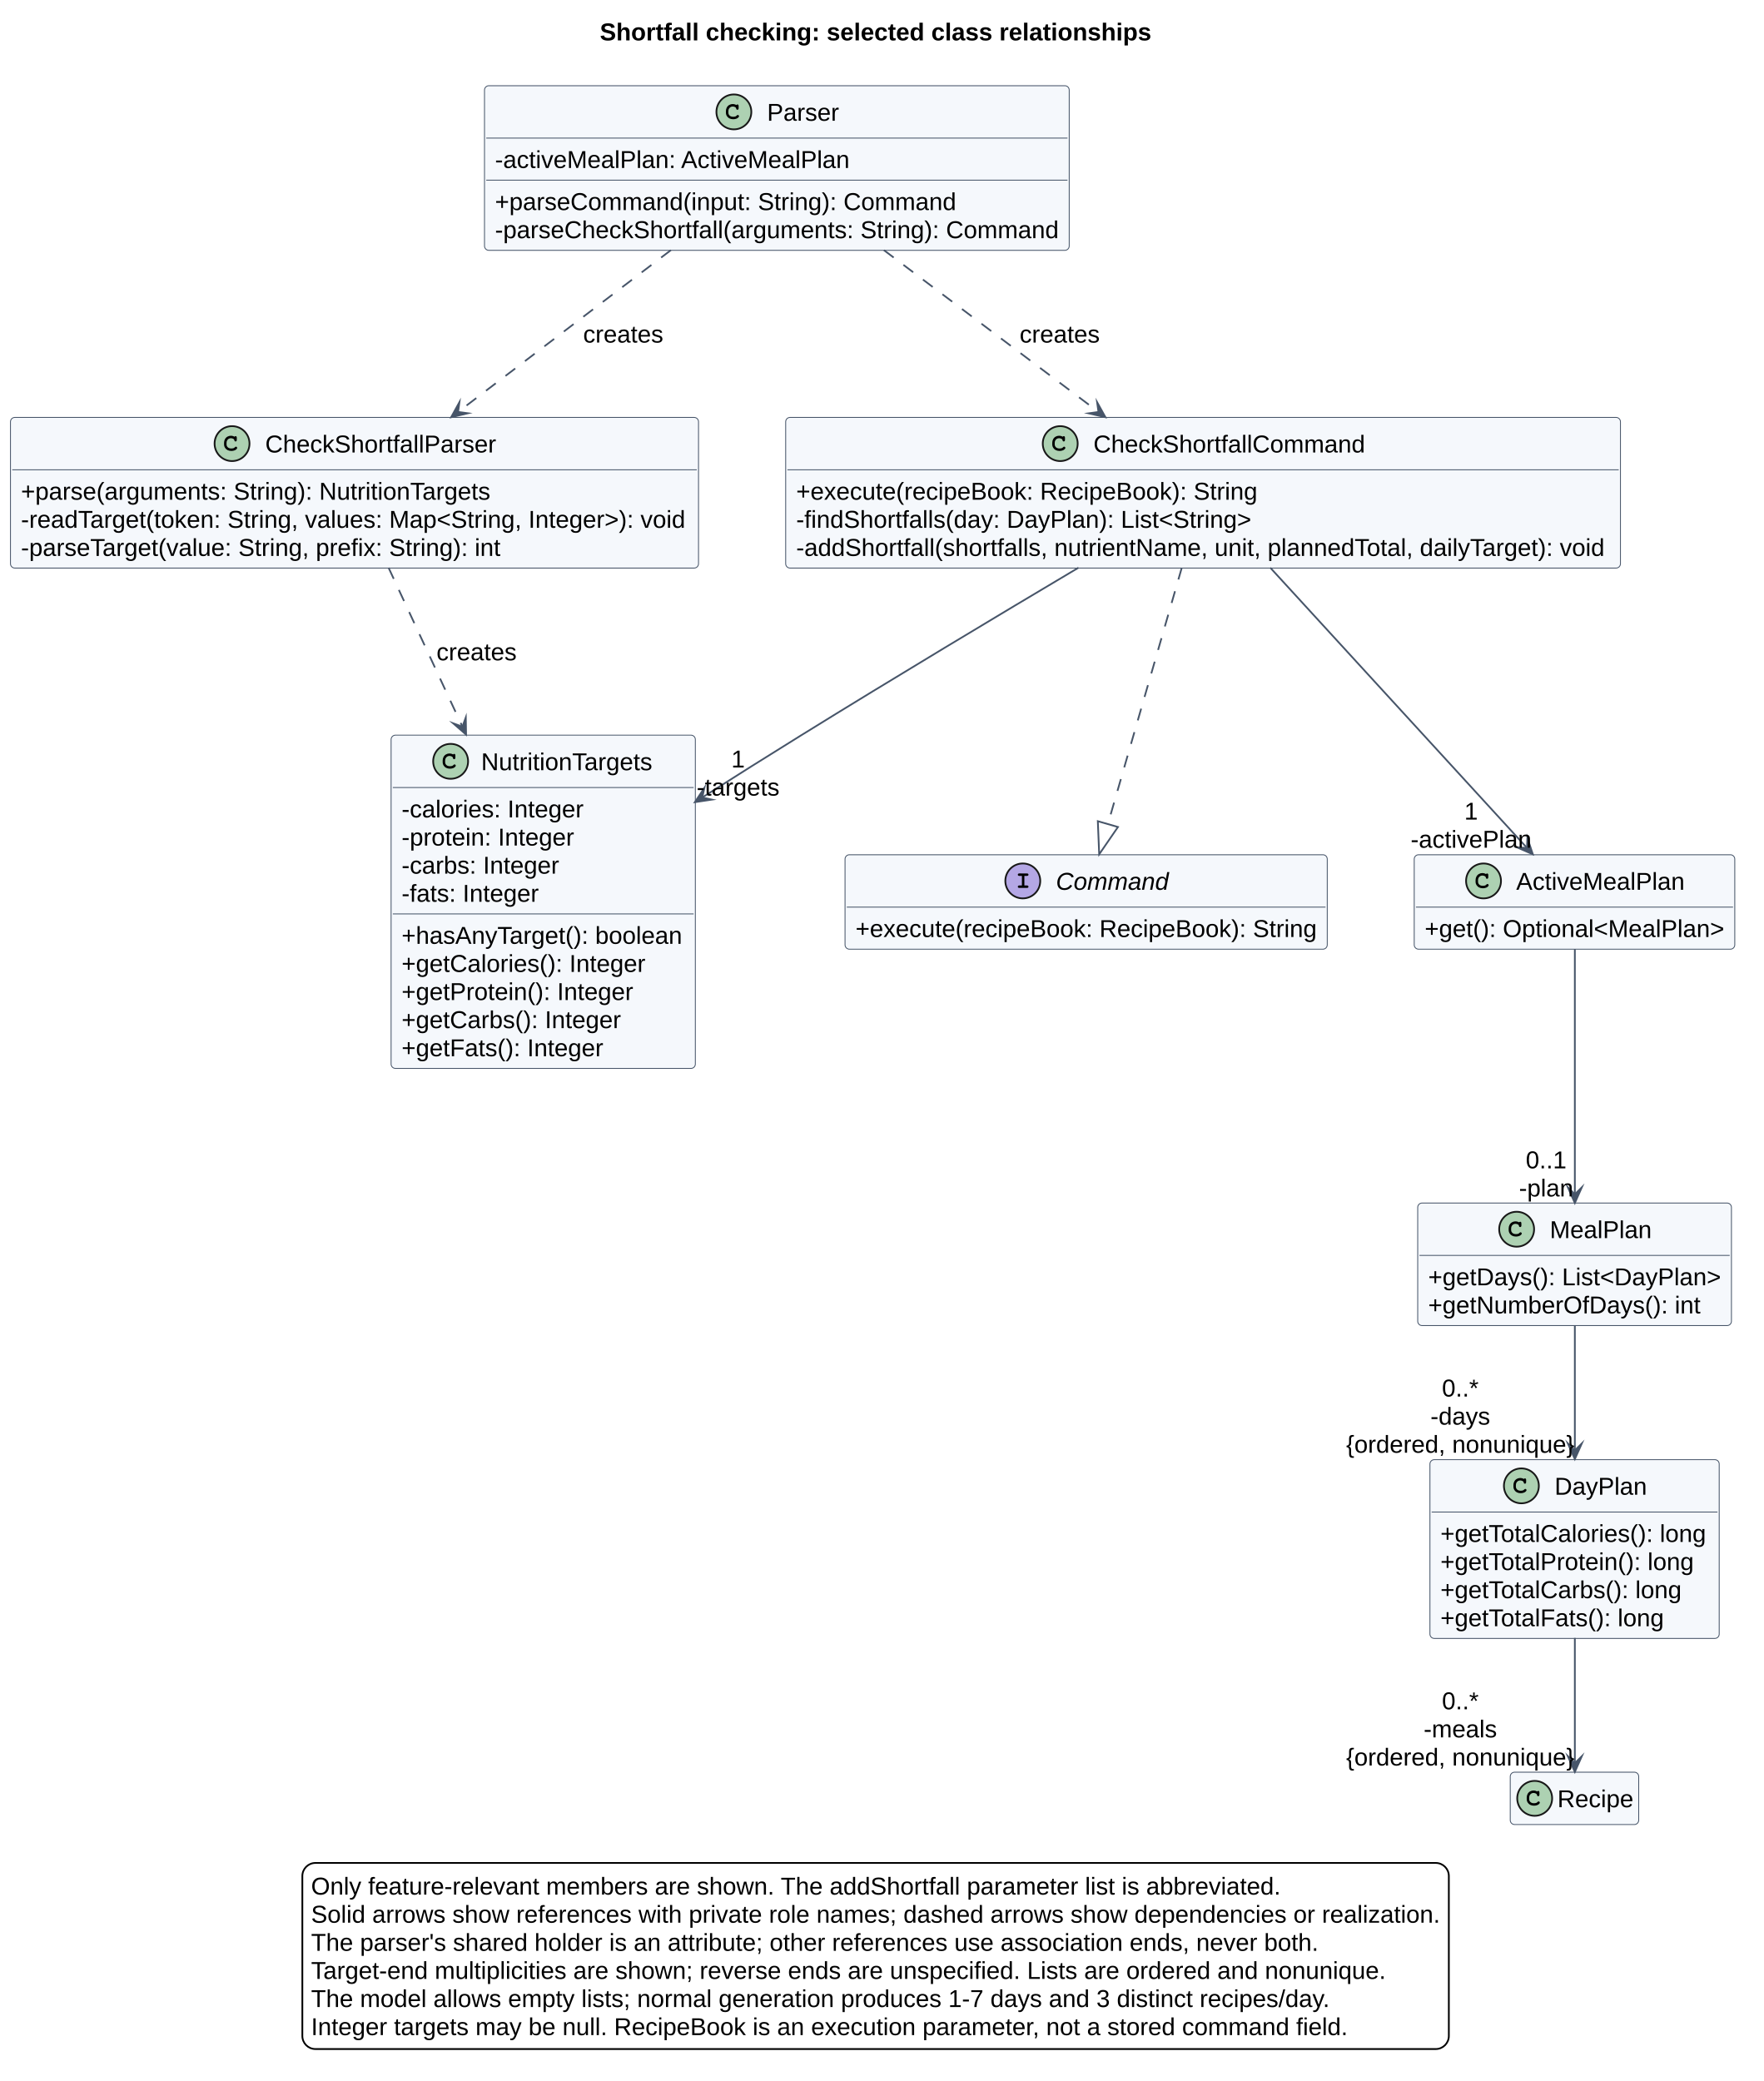
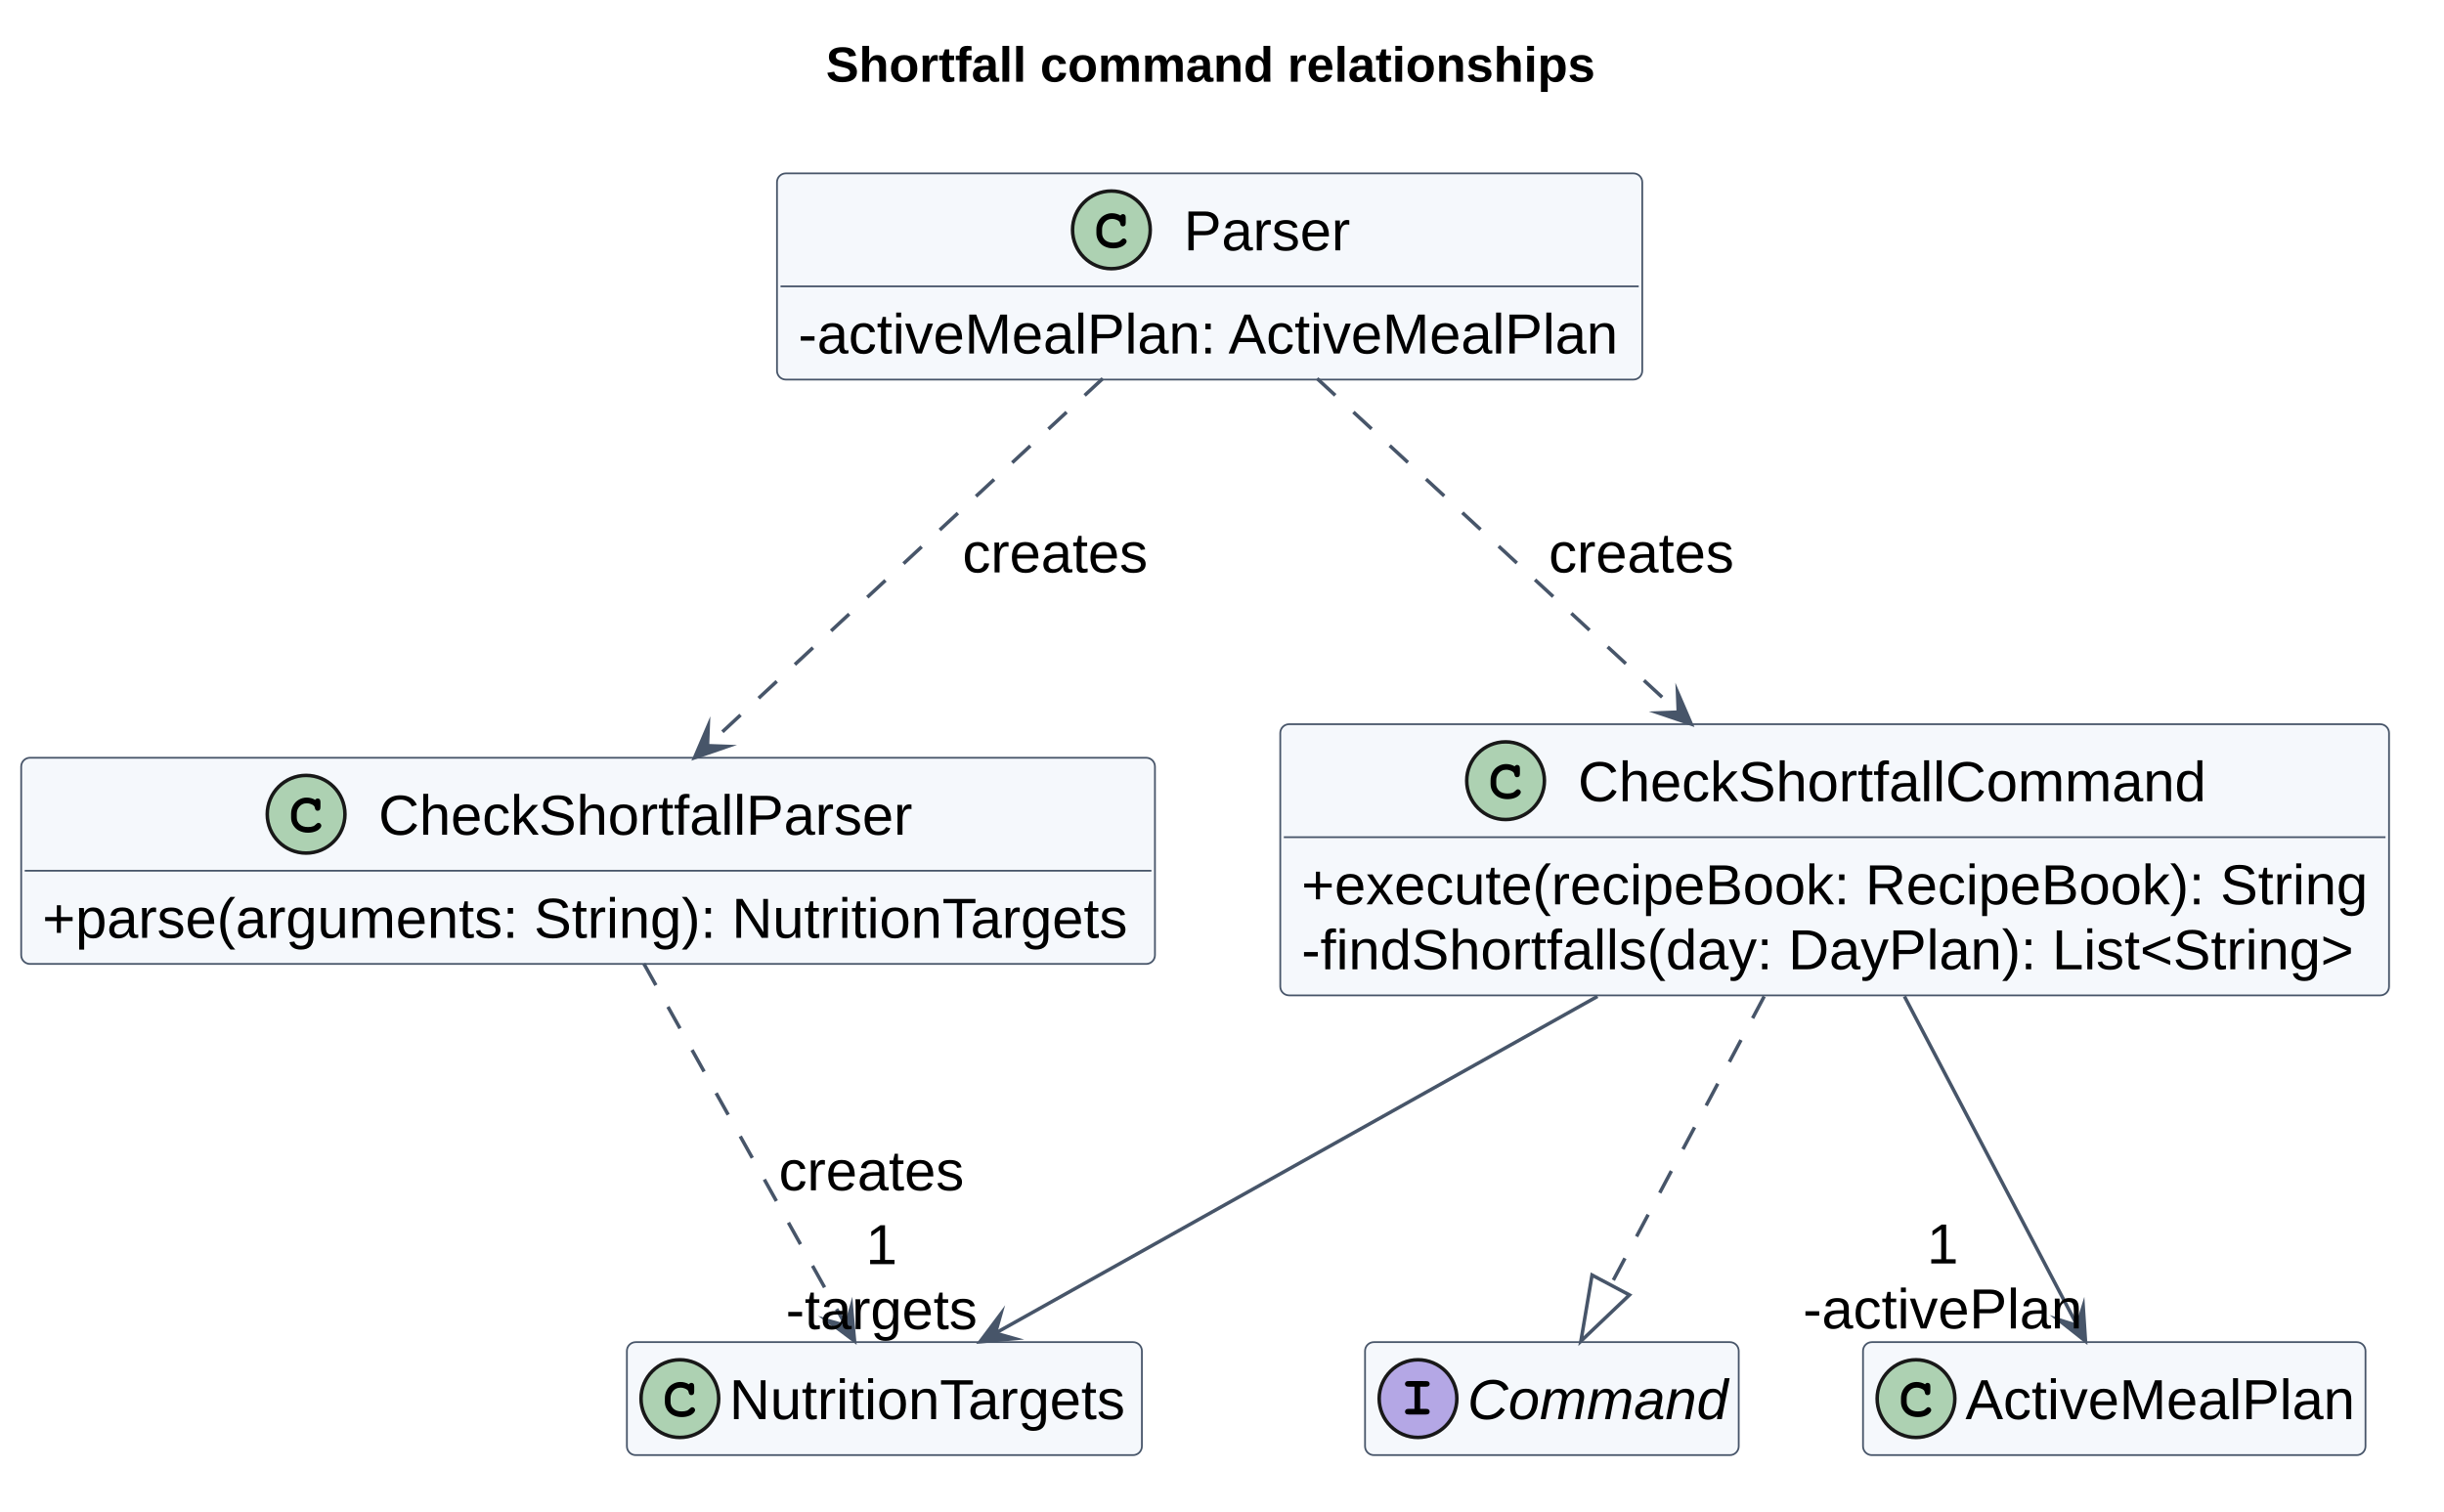
- <svg xmlns="http://www.w3.org/2000/svg" version="1.1" data-diagram-type="CLASS" style="width:1010px;height:1192px;background:#FFFFFF;" width="1010px" height="1192px" viewBox="0 0 1010 1192" zoomAndPan="magnify" preserveAspectRatio="none" contentStyleType="text/css">
+ <svg xmlns="http://www.w3.org/2000/svg" version="1.1" data-diagram-type="CLASS" style="width:692px;height:428px;background:#FFFFFF;" width="692px" height="428px" viewBox="0 0 692 428" zoomAndPan="magnify" preserveAspectRatio="none" contentStyleType="text/css">
  <defs />
  <g font-family="sans-serif" lengthAdjust="spacing">
    <g class="title" data-source-line="4">
-       <text x="343.556" y="23.132" fill="#000" font-size="14" textLength="315.889" font-weight="700" font-family="Arial">Shortfall checking: selected class relationships</text>
+       <text x="233.843" y="23.132" fill="#000" font-size="14" textLength="217.813" font-weight="700" font-family="Arial">Shortfall command relationships</text>
    </g>
-     <g class="entity" data-qualified-name="Parser" id="ent0001" data-source-line="10">
-       <rect x="277.5" y="49.099" width="334.902" height="94.296" fill="#F5F8FC" style="stroke:#475569;stroke-width:0.5;" rx="2.5" ry="2.5" />
-       <ellipse cx="420.334" cy="64.099" rx="10" ry="10" fill="#ADD1B2" style="stroke:#181818;stroke-width:1;" />
-       <path d="M421.74,60.161 Q421.865,59.989 422.021,59.911 Q422.178,59.817 422.35,59.817 Q422.662,59.817 422.85,60.036 Q423.053,60.239 423.053,60.739 L423.053,61.927 Q423.053,62.442 422.85,62.661 Q422.662,62.864 422.35,62.864 Q422.068,62.864 421.896,62.708 Q421.725,62.552 421.646,62.13 Q421.6,61.833 421.459,61.677 Q421.178,61.364 420.662,61.192 Q420.162,61.005 419.662,61.005 Q419.037,61.005 418.506,61.286 Q417.975,61.552 417.568,62.177 Q417.178,62.786 417.178,63.63 L417.178,64.536 Q417.178,65.552 417.912,66.224 Q418.646,66.896 419.943,66.896 Q420.725,66.896 421.271,66.692 Q421.584,66.567 421.943,66.208 Q422.162,65.989 422.271,65.927 Q422.396,65.849 422.553,65.849 Q422.834,65.849 423.053,66.067 Q423.271,66.286 423.271,66.567 Q423.271,66.849 422.975,67.177 Q422.553,67.661 421.896,67.927 Q421.021,68.302 419.959,68.302 Q418.709,68.302 417.709,67.786 Q416.912,67.38 416.334,66.505 Q415.771,65.614 415.771,64.567 L415.771,63.614 Q415.771,62.521 416.271,61.583 Q416.787,60.63 417.693,60.114 Q418.6,59.599 419.6,59.599 Q420.209,59.599 420.74,59.739 Q421.271,59.88 421.74,60.161 Z " fill="#000" />
-       <text x="439.334" y="69.181" fill="#000" font-size="14" textLength="41.234" font-family="Arial">Parser</text>
-       <line x1="278.5" y1="79.099" x2="611.402" y2="79.099" style="stroke:#475569;stroke-width:0.5;" />
-       <text x="283.5" y="96.23" fill="#000" font-size="14" textLength="203.868" font-family="Arial">-activeMealPlan: ActiveMealPlan</text>
-       <line x1="278.5" y1="103.197" x2="611.402" y2="103.197" style="stroke:#475569;stroke-width:0.5;" />
-       <text x="283.5" y="120.329" fill="#000" font-size="14" textLength="264.168" font-family="Arial">+parseCommand(input: String): Command</text>
-       <text x="283.5" y="136.428" fill="#000" font-size="14" textLength="322.902" font-family="Arial">-parseCheckShortfall(arguments: String): Command</text>
+     <g class="entity" data-qualified-name="Parser" id="ent0001" data-source-line="9">
+       <rect x="220" y="49.099" width="244.992" height="58.398" fill="#F5F8FC" style="stroke:#475569;stroke-width:0.5;" rx="2.5" ry="2.5" />
+       <ellipse cx="314.684" cy="65.099" rx="11" ry="11" fill="#ADD1B2" style="stroke:#181818;stroke-width:1;" />
+       <path d="M317.246,61.036 Q317.402,60.833 317.574,60.739 Q317.746,60.63 317.949,60.63 Q318.309,60.63 318.527,60.88 Q318.746,61.114 318.746,61.692 L318.746,63.052 Q318.746,63.63 318.527,63.88 Q318.309,64.114 317.949,64.114 Q317.637,64.114 317.434,63.942 Q317.246,63.755 317.152,63.271 Q317.09,62.942 316.934,62.755 Q316.605,62.411 316.027,62.208 Q315.465,61.989 314.887,61.989 Q314.168,61.989 313.559,62.302 Q312.965,62.614 312.496,63.317 Q312.043,64.021 312.043,64.989 L312.043,66.021 Q312.043,67.177 312.871,67.958 Q313.715,68.724 315.215,68.724 Q316.105,68.724 316.715,68.489 Q317.074,68.349 317.48,67.927 Q317.73,67.677 317.871,67.614 Q318.012,67.536 318.199,67.536 Q318.512,67.536 318.746,67.786 Q318.996,68.021 318.996,68.349 Q318.996,68.677 318.668,69.052 Q318.199,69.599 317.449,69.911 Q316.434,70.333 315.215,70.333 Q313.793,70.333 312.652,69.739 Q311.73,69.271 311.074,68.271 Q310.434,67.255 310.434,66.052 L310.434,64.974 Q310.434,63.724 311.012,62.646 Q311.605,61.552 312.637,60.974 Q313.668,60.38 314.824,60.38 Q315.512,60.38 316.121,60.552 Q316.73,60.708 317.246,61.036 Z " fill="#000" />
+       <text x="335.184" y="70.907" fill="#000" font-size="16" textLength="47.125" font-family="Arial">Parser</text>
+       <line x1="221" y1="81.099" x2="463.992" y2="81.099" style="stroke:#475569;stroke-width:0.5;" />
+       <text x="226" y="100.106" fill="#000" font-size="16" textLength="232.992" font-family="Arial">-activeMealPlan: ActiveMealPlan</text>
    </g>
-     <g class="entity" data-qualified-name="CheckShortfallParser" id="ent0002" data-source-line="15">
-       <rect x="6" y="239.099" width="394.081" height="86.296" fill="#F5F8FC" style="stroke:#475569;stroke-width:0.5;" rx="2.5" ry="2.5" />
-       <ellipse cx="132.903" cy="254.099" rx="10" ry="10" fill="#ADD1B2" style="stroke:#181818;stroke-width:1;" />
-       <path d="M134.309,250.161 Q134.434,249.989 134.59,249.911 Q134.747,249.817 134.918,249.817 Q135.231,249.817 135.418,250.036 Q135.622,250.239 135.622,250.739 L135.622,251.927 Q135.622,252.442 135.418,252.661 Q135.231,252.864 134.918,252.864 Q134.637,252.864 134.465,252.708 Q134.293,252.552 134.215,252.13 Q134.168,251.833 134.028,251.677 Q133.747,251.364 133.231,251.192 Q132.731,251.005 132.231,251.005 Q131.606,251.005 131.075,251.286 Q130.543,251.552 130.137,252.177 Q129.747,252.786 129.747,253.63 L129.747,254.536 Q129.747,255.552 130.481,256.224 Q131.215,256.896 132.512,256.896 Q133.293,256.896 133.84,256.692 Q134.153,256.567 134.512,256.208 Q134.731,255.989 134.84,255.927 Q134.965,255.849 135.122,255.849 Q135.403,255.849 135.622,256.067 Q135.84,256.286 135.84,256.567 Q135.84,256.849 135.543,257.177 Q135.122,257.661 134.465,257.927 Q133.59,258.302 132.528,258.302 Q131.278,258.302 130.278,257.786 Q129.481,257.38 128.903,256.505 Q128.34,255.614 128.34,254.567 L128.34,253.614 Q128.34,252.521 128.84,251.583 Q129.356,250.63 130.262,250.114 Q131.168,249.599 132.168,249.599 Q132.778,249.599 133.309,249.739 Q133.84,249.88 134.309,250.161 Z " fill="#000" />
-       <text x="151.903" y="259.181" fill="#000" font-size="14" textLength="132.275" font-family="Arial">CheckShortfallParser</text>
-       <line x1="7" y1="269.099" x2="399.081" y2="269.099" style="stroke:#475569;stroke-width:0.5;" />
-       <text x="12" y="286.23" fill="#000" font-size="14" textLength="270.389" font-family="Arial">+parse(arguments: String): NutritionTargets</text>
-       <text x="12" y="302.329" fill="#000" font-size="14" textLength="382.081" font-family="Arial">-readTarget(token: String, values: Map&lt;String, Integer&gt;): void</text>
-       <text x="12" y="318.428" fill="#000" font-size="14" textLength="276.22" font-family="Arial">-parseTarget(value: String, prefix: String): int</text>
+     <g class="entity" data-qualified-name="CheckShortfallParser" id="ent0002" data-source-line="12">
+       <rect x="6" y="214.599" width="321.016" height="58.398" fill="#F5F8FC" style="stroke:#475569;stroke-width:0.5;" rx="2.5" ry="2.5" />
+       <ellipse cx="86.672" cy="230.599" rx="11" ry="11" fill="#ADD1B2" style="stroke:#181818;stroke-width:1;" />
+       <path d="M89.234,226.536 Q89.391,226.333 89.563,226.239 Q89.734,226.13 89.938,226.13 Q90.297,226.13 90.516,226.38 Q90.734,226.614 90.734,227.192 L90.734,228.552 Q90.734,229.13 90.516,229.38 Q90.297,229.614 89.938,229.614 Q89.625,229.614 89.422,229.442 Q89.234,229.255 89.141,228.771 Q89.078,228.442 88.922,228.255 Q88.594,227.911 88.016,227.708 Q87.453,227.489 86.875,227.489 Q86.156,227.489 85.547,227.802 Q84.953,228.114 84.484,228.817 Q84.031,229.521 84.031,230.489 L84.031,231.521 Q84.031,232.677 84.859,233.458 Q85.703,234.224 87.203,234.224 Q88.094,234.224 88.703,233.989 Q89.063,233.849 89.469,233.427 Q89.719,233.177 89.859,233.114 Q90,233.036 90.188,233.036 Q90.5,233.036 90.734,233.286 Q90.984,233.521 90.984,233.849 Q90.984,234.177 90.656,234.552 Q90.188,235.099 89.438,235.411 Q88.422,235.833 87.203,235.833 Q85.781,235.833 84.641,235.239 Q83.719,234.771 83.063,233.771 Q82.422,232.755 82.422,231.552 L82.422,230.474 Q82.422,229.224 83,228.146 Q83.594,227.052 84.625,226.474 Q85.656,225.88 86.813,225.88 Q87.5,225.88 88.109,226.052 Q88.719,226.208 89.234,226.536 Z " fill="#000" />
+       <text x="107.172" y="236.407" fill="#000" font-size="16" textLength="151.172" font-family="Arial">CheckShortfallParser</text>
+       <line x1="7" y1="246.599" x2="326.016" y2="246.599" style="stroke:#475569;stroke-width:0.5;" />
+       <text x="12" y="265.606" fill="#000" font-size="16" textLength="309.016" font-family="Arial">+parse(arguments: String): NutritionTargets</text>
    </g>
-     <g class="entity" data-qualified-name="Command" id="ent0003" data-source-line="20">
-       <rect x="484" y="489.599" width="276.195" height="54.099" fill="#F5F8FC" style="stroke:#475569;stroke-width:0.5;" rx="2.5" ry="2.5" />
-       <ellipse cx="585.808" cy="504.599" rx="10" ry="10" fill="#B4A7E5" style="stroke:#181818;stroke-width:1;" />
-       <path d="M586.714,501.708 L586.714,507.192 L588.121,507.192 Q588.636,507.192 588.839,507.396 Q589.058,507.583 589.058,507.896 Q589.058,508.208 588.839,508.411 Q588.636,508.599 588.121,508.599 L583.886,508.599 Q583.386,508.599 583.167,508.411 Q582.964,508.208 582.964,507.896 Q582.964,507.583 583.167,507.396 Q583.386,507.192 583.886,507.192 L585.308,507.192 L585.308,501.708 L583.886,501.708 Q583.386,501.708 583.167,501.521 Q582.964,501.317 582.964,501.005 Q582.964,500.692 583.167,500.505 Q583.386,500.302 583.886,500.302 L588.121,500.317 Q588.636,500.317 588.839,500.505 Q589.058,500.692 589.058,501.005 Q589.058,501.317 588.839,501.521 Q588.636,501.708 588.121,501.708 L586.714,501.708 Z " fill="#000" />
-       <text x="604.808" y="509.681" fill="#000" font-size="14" textLength="64.579" font-style="italic" font-family="Arial">Command</text>
-       <line x1="485" y1="519.599" x2="759.195" y2="519.599" style="stroke:#475569;stroke-width:0.5;" />
-       <text x="490" y="536.73" fill="#000" font-size="14" textLength="264.195" font-family="Arial">+execute(recipeBook: RecipeBook): String</text>
+     <g class="entity" data-qualified-name="Command" id="ent0003" data-source-line="15">
+       <rect x="386.5" y="380.099" width="105.805" height="32" fill="#F5F8FC" style="stroke:#475569;stroke-width:0.5;" rx="2.5" ry="2.5" />
+       <ellipse cx="401.5" cy="396.099" rx="11" ry="11" fill="#B4A7E5" style="stroke:#181818;stroke-width:1;" />
+       <path d="M402.109,392.724 L402.109,398.989 L403.719,398.989 Q404.297,398.989 404.547,399.224 Q404.797,399.442 404.797,399.802 Q404.797,400.146 404.547,400.38 Q404.297,400.599 403.719,400.599 L398.891,400.599 Q398.313,400.599 398.063,400.38 Q397.813,400.146 397.813,399.786 Q397.813,399.442 398.063,399.224 Q398.313,398.989 398.891,398.989 L400.5,398.989 L400.5,392.724 L398.891,392.724 Q398.313,392.724 398.063,392.505 Q397.813,392.286 397.813,391.927 Q397.813,391.567 398.063,391.349 Q398.313,391.114 398.891,391.114 L403.719,391.13 Q404.297,391.13 404.547,391.349 Q404.797,391.567 404.797,391.927 Q404.797,392.286 404.547,392.505 Q404.297,392.724 403.719,392.724 L402.109,392.724 Z " fill="#000" />
+       <text x="415.5" y="401.907" fill="#000" font-size="16" textLength="73.805" font-style="italic" font-family="Arial">Command</text>
    </g>
-     <g class="entity" data-qualified-name="CheckShortfallCommand" id="ent0004" data-source-line="23">
-       <rect x="450" y="239.099" width="478.122" height="86.296" fill="#F5F8FC" style="stroke:#475569;stroke-width:0.5;" rx="2.5" ry="2.5" />
-       <ellipse cx="607.251" cy="254.099" rx="10" ry="10" fill="#ADD1B2" style="stroke:#181818;stroke-width:1;" />
-       <path d="M608.657,250.161 Q608.782,249.989 608.938,249.911 Q609.095,249.817 609.267,249.817 Q609.579,249.817 609.767,250.036 Q609.97,250.239 609.97,250.739 L609.97,251.927 Q609.97,252.442 609.767,252.661 Q609.579,252.864 609.267,252.864 Q608.985,252.864 608.813,252.708 Q608.642,252.552 608.563,252.13 Q608.517,251.833 608.376,251.677 Q608.095,251.364 607.579,251.192 Q607.079,251.005 606.579,251.005 Q605.954,251.005 605.423,251.286 Q604.892,251.552 604.485,252.177 Q604.095,252.786 604.095,253.63 L604.095,254.536 Q604.095,255.552 604.829,256.224 Q605.563,256.896 606.86,256.896 Q607.642,256.896 608.188,256.692 Q608.501,256.567 608.86,256.208 Q609.079,255.989 609.188,255.927 Q609.313,255.849 609.47,255.849 Q609.751,255.849 609.97,256.067 Q610.188,256.286 610.188,256.567 Q610.188,256.849 609.892,257.177 Q609.47,257.661 608.813,257.927 Q607.938,258.302 606.876,258.302 Q605.626,258.302 604.626,257.786 Q603.829,257.38 603.251,256.505 Q602.688,255.614 602.688,254.567 L602.688,253.614 Q602.688,252.521 603.188,251.583 Q603.704,250.63 604.61,250.114 Q605.517,249.599 606.517,249.599 Q607.126,249.599 607.657,249.739 Q608.188,249.88 608.657,250.161 Z " fill="#000" />
-       <text x="626.251" y="259.181" fill="#000" font-size="14" textLength="155.62" font-family="Arial">CheckShortfallCommand</text>
-       <line x1="451" y1="269.099" x2="927.122" y2="269.099" style="stroke:#475569;stroke-width:0.5;" />
-       <text x="456" y="286.23" fill="#000" font-size="14" textLength="264.195" font-family="Arial">+execute(recipeBook: RecipeBook): String</text>
-       <text x="456" y="302.329" fill="#000" font-size="14" textLength="260.675" font-family="Arial">-findShortfalls(day: DayPlan): List&lt;String&gt;</text>
-       <text x="456" y="318.428" fill="#000" font-size="14" textLength="466.122" font-family="Arial">-addShortfall(shortfalls, nutrientName, unit, plannedTotal, dailyTarget): void</text>
+     <g class="entity" data-qualified-name="CheckShortfallCommand" id="ent0004" data-source-line="16">
+       <rect x="362.5" y="205.099" width="313.938" height="76.797" fill="#F5F8FC" style="stroke:#475569;stroke-width:0.5;" rx="2.5" ry="2.5" />
+       <ellipse cx="426.293" cy="221.099" rx="11" ry="11" fill="#ADD1B2" style="stroke:#181818;stroke-width:1;" />
+       <path d="M428.855,217.036 Q429.012,216.833 429.184,216.739 Q429.355,216.63 429.559,216.63 Q429.918,216.63 430.137,216.88 Q430.355,217.114 430.355,217.692 L430.355,219.052 Q430.355,219.63 430.137,219.88 Q429.918,220.114 429.559,220.114 Q429.246,220.114 429.043,219.942 Q428.855,219.755 428.762,219.271 Q428.699,218.942 428.543,218.755 Q428.215,218.411 427.637,218.208 Q427.074,217.989 426.496,217.989 Q425.777,217.989 425.168,218.302 Q424.574,218.614 424.105,219.317 Q423.652,220.021 423.652,220.989 L423.652,222.021 Q423.652,223.177 424.48,223.958 Q425.324,224.724 426.824,224.724 Q427.715,224.724 428.324,224.489 Q428.684,224.349 429.09,223.927 Q429.34,223.677 429.48,223.614 Q429.621,223.536 429.809,223.536 Q430.121,223.536 430.355,223.786 Q430.605,224.021 430.605,224.349 Q430.605,224.677 430.277,225.052 Q429.809,225.599 429.059,225.911 Q428.043,226.333 426.824,226.333 Q425.402,226.333 424.262,225.739 Q423.34,225.271 422.684,224.271 Q422.043,223.255 422.043,222.052 L422.043,220.974 Q422.043,219.724 422.621,218.646 Q423.215,217.552 424.246,216.974 Q425.277,216.38 426.434,216.38 Q427.121,216.38 427.73,216.552 Q428.34,216.708 428.855,217.036 Z " fill="#000" />
+       <text x="446.793" y="226.907" fill="#000" font-size="16" textLength="177.852" font-family="Arial">CheckShortfallCommand</text>
+       <line x1="363.5" y1="237.099" x2="675.438" y2="237.099" style="stroke:#475569;stroke-width:0.5;" />
+       <text x="368.5" y="256.106" fill="#000" font-size="16" textLength="301.938" font-family="Arial">+execute(recipeBook: RecipeBook): String</text>
+       <text x="368.5" y="274.505" fill="#000" font-size="16" textLength="297.914" font-family="Arial">-findShortfalls(day: DayPlan): List&lt;String&gt;</text>
    </g>
-     <g class="entity" data-qualified-name="ActiveMealPlan" id="ent0005" data-source-line="28">
-       <rect x="810" y="489.599" width="183.603" height="54.099" fill="#F5F8FC" style="stroke:#475569;stroke-width:0.5;" rx="2.5" ry="2.5" />
-       <ellipse cx="849.701" cy="504.599" rx="10" ry="10" fill="#ADD1B2" style="stroke:#181818;stroke-width:1;" />
-       <path d="M851.107,500.661 Q851.232,500.489 851.388,500.411 Q851.545,500.317 851.717,500.317 Q852.029,500.317 852.217,500.536 Q852.42,500.739 852.42,501.239 L852.42,502.427 Q852.42,502.942 852.217,503.161 Q852.029,503.364 851.717,503.364 Q851.435,503.364 851.263,503.208 Q851.092,503.052 851.013,502.63 Q850.967,502.333 850.826,502.177 Q850.545,501.864 850.029,501.692 Q849.529,501.505 849.029,501.505 Q848.404,501.505 847.873,501.786 Q847.342,502.052 846.935,502.677 Q846.545,503.286 846.545,504.13 L846.545,505.036 Q846.545,506.052 847.279,506.724 Q848.013,507.396 849.31,507.396 Q850.092,507.396 850.638,507.192 Q850.951,507.067 851.31,506.708 Q851.529,506.489 851.638,506.427 Q851.763,506.349 851.92,506.349 Q852.201,506.349 852.42,506.567 Q852.638,506.786 852.638,507.067 Q852.638,507.349 852.342,507.677 Q851.92,508.161 851.263,508.427 Q850.388,508.802 849.326,508.802 Q848.076,508.802 847.076,508.286 Q846.279,507.88 845.701,507.005 Q845.138,506.114 845.138,505.067 L845.138,504.114 Q845.138,503.021 845.638,502.083 Q846.154,501.13 847.06,500.614 Q847.967,500.099 848.967,500.099 Q849.576,500.099 850.107,500.239 Q850.638,500.38 851.107,500.661 Z " fill="#000" />
-       <text x="868.412" y="509.681" fill="#000" font-size="14" textLength="96.489" font-family="Arial">ActiveMealPlan</text>
-       <line x1="811" y1="519.599" x2="992.603" y2="519.599" style="stroke:#475569;stroke-width:0.5;" />
-       <text x="816" y="536.73" fill="#000" font-size="14" textLength="171.603" font-family="Arial">+get(): Optional&lt;MealPlan&gt;</text>
+     <g class="entity" data-qualified-name="ActiveMealPlan" id="ent0005" data-source-line="20">
+       <rect x="527.5" y="380.099" width="142.273" height="32" fill="#F5F8FC" style="stroke:#475569;stroke-width:0.5;" rx="2.5" ry="2.5" />
+       <ellipse cx="542.5" cy="396.099" rx="11" ry="11" fill="#ADD1B2" style="stroke:#181818;stroke-width:1;" />
+       <path d="M545.063,392.036 Q545.219,391.833 545.391,391.739 Q545.563,391.63 545.766,391.63 Q546.125,391.63 546.344,391.88 Q546.563,392.114 546.563,392.692 L546.563,394.052 Q546.563,394.63 546.344,394.88 Q546.125,395.114 545.766,395.114 Q545.453,395.114 545.25,394.942 Q545.063,394.755 544.969,394.271 Q544.906,393.942 544.75,393.755 Q544.422,393.411 543.844,393.208 Q543.281,392.989 542.703,392.989 Q541.984,392.989 541.375,393.302 Q540.781,393.614 540.313,394.317 Q539.859,395.021 539.859,395.989 L539.859,397.021 Q539.859,398.177 540.688,398.958 Q541.531,399.724 543.031,399.724 Q543.922,399.724 544.531,399.489 Q544.891,399.349 545.297,398.927 Q545.547,398.677 545.688,398.614 Q545.828,398.536 546.016,398.536 Q546.328,398.536 546.563,398.786 Q546.813,399.021 546.813,399.349 Q546.813,399.677 546.484,400.052 Q546.016,400.599 545.266,400.911 Q544.25,401.333 543.031,401.333 Q541.609,401.333 540.469,400.739 Q539.547,400.271 538.891,399.271 Q538.25,398.255 538.25,397.052 L538.25,395.974 Q538.25,394.724 538.828,393.646 Q539.422,392.552 540.453,391.974 Q541.484,391.38 542.641,391.38 Q543.328,391.38 543.938,391.552 Q544.547,391.708 545.063,392.036 Z " fill="#000" />
+       <text x="556.5" y="401.907" fill="#000" font-size="16" textLength="110.273" font-family="Arial">ActiveMealPlan</text>
    </g>
-     <g class="entity" data-qualified-name="NutritionTargets" id="ent0006" data-source-line="31">
-       <rect x="224" y="421.099" width="174.265" height="190.888" fill="#F5F8FC" style="stroke:#475569;stroke-width:0.5;" rx="2.5" ry="2.5" />
-       <ellipse cx="258.102" cy="436.099" rx="10" ry="10" fill="#ADD1B2" style="stroke:#181818;stroke-width:1;" />
-       <path d="M259.509,432.161 Q259.634,431.989 259.79,431.911 Q259.946,431.817 260.118,431.817 Q260.43,431.817 260.618,432.036 Q260.821,432.239 260.821,432.739 L260.821,433.927 Q260.821,434.442 260.618,434.661 Q260.43,434.864 260.118,434.864 Q259.837,434.864 259.665,434.708 Q259.493,434.552 259.415,434.13 Q259.368,433.833 259.227,433.677 Q258.946,433.364 258.43,433.192 Q257.93,433.005 257.43,433.005 Q256.805,433.005 256.274,433.286 Q255.743,433.552 255.337,434.177 Q254.946,434.786 254.946,435.63 L254.946,436.536 Q254.946,437.552 255.68,438.224 Q256.415,438.896 257.712,438.896 Q258.493,438.896 259.04,438.692 Q259.352,438.567 259.712,438.208 Q259.93,437.989 260.04,437.927 Q260.165,437.849 260.321,437.849 Q260.602,437.849 260.821,438.067 Q261.04,438.286 261.04,438.567 Q261.04,438.849 260.743,439.177 Q260.321,439.661 259.665,439.927 Q258.79,440.302 257.727,440.302 Q256.477,440.302 255.477,439.786 Q254.68,439.38 254.102,438.505 Q253.54,437.614 253.54,436.567 L253.54,435.614 Q253.54,434.521 254.04,433.583 Q254.555,432.63 255.462,432.114 Q256.368,431.599 257.368,431.599 Q257.977,431.599 258.509,431.739 Q259.04,431.88 259.509,432.161 Z " fill="#000" />
-       <text x="275.57" y="441.181" fill="#000" font-size="14" textLength="99.593" font-family="Arial">NutritionTargets</text>
-       <line x1="225" y1="451.099" x2="397.265" y2="451.099" style="stroke:#475569;stroke-width:0.5;" />
-       <text x="230" y="468.23" fill="#000" font-size="14" textLength="104.269" font-family="Arial">-calories: Integer</text>
-       <text x="230" y="484.329" fill="#000" font-size="14" textLength="98.834" font-family="Arial">-protein: Integer</text>
-       <text x="230" y="500.428" fill="#000" font-size="14" textLength="90.262" font-family="Arial">-carbs: Integer</text>
-       <text x="230" y="516.526" fill="#000" font-size="14" textLength="78.593" font-family="Arial">-fats: Integer</text>
-       <line x1="225" y1="523.493" x2="397.265" y2="523.493" style="stroke:#475569;stroke-width:0.5;" />
-       <text x="230" y="540.625" fill="#000" font-size="14" textLength="162.265" font-family="Arial">+hasAnyTarget(): boolean</text>
-       <text x="230" y="556.724" fill="#000" font-size="14" textLength="139.679" font-family="Arial">+getCalories(): Integer</text>
-       <text x="230" y="572.822" fill="#000" font-size="14" textLength="132.686" font-family="Arial">+getProtein(): Integer</text>
-       <text x="230" y="588.921" fill="#000" font-size="14" textLength="125.672" font-family="Arial">+getCarbs(): Integer</text>
-       <text x="230" y="605.02" fill="#000" font-size="14" textLength="115.555" font-family="Arial">+getFats(): Integer</text>
+     <g class="entity" data-qualified-name="NutritionTargets" id="ent0006" data-source-line="21">
+       <rect x="177.5" y="380.099" width="145.82" height="32" fill="#F5F8FC" style="stroke:#475569;stroke-width:0.5;" rx="2.5" ry="2.5" />
+       <ellipse cx="192.5" cy="396.099" rx="11" ry="11" fill="#ADD1B2" style="stroke:#181818;stroke-width:1;" />
+       <path d="M195.063,392.036 Q195.219,391.833 195.391,391.739 Q195.563,391.63 195.766,391.63 Q196.125,391.63 196.344,391.88 Q196.563,392.114 196.563,392.692 L196.563,394.052 Q196.563,394.63 196.344,394.88 Q196.125,395.114 195.766,395.114 Q195.453,395.114 195.25,394.942 Q195.063,394.755 194.969,394.271 Q194.906,393.942 194.75,393.755 Q194.422,393.411 193.844,393.208 Q193.281,392.989 192.703,392.989 Q191.984,392.989 191.375,393.302 Q190.781,393.614 190.313,394.317 Q189.859,395.021 189.859,395.989 L189.859,397.021 Q189.859,398.177 190.688,398.958 Q191.531,399.724 193.031,399.724 Q193.922,399.724 194.531,399.489 Q194.891,399.349 195.297,398.927 Q195.547,398.677 195.688,398.614 Q195.828,398.536 196.016,398.536 Q196.328,398.536 196.563,398.786 Q196.813,399.021 196.813,399.349 Q196.813,399.677 196.484,400.052 Q196.016,400.599 195.266,400.911 Q194.25,401.333 193.031,401.333 Q191.609,401.333 190.469,400.739 Q189.547,400.271 188.891,399.271 Q188.25,398.255 188.25,397.052 L188.25,395.974 Q188.25,394.724 188.828,393.646 Q189.422,392.552 190.453,391.974 Q191.484,391.38 192.641,391.38 Q193.328,391.38 193.938,391.552 Q194.547,391.708 195.063,392.036 Z " fill="#000" />
+       <text x="206.5" y="401.907" fill="#000" font-size="16" textLength="113.82" font-family="Arial">NutritionTargets</text>
    </g>
-     <g class="entity" data-qualified-name="MealPlan" id="ent0007" data-source-line="42">
-       <rect x="812" y="689.099" width="179.692" height="70.197" fill="#F5F8FC" style="stroke:#475569;stroke-width:0.5;" rx="2.5" ry="2.5" />
-       <ellipse cx="868.664" cy="704.099" rx="10" ry="10" fill="#ADD1B2" style="stroke:#181818;stroke-width:1;" />
-       <path d="M870.07,700.161 Q870.195,699.989 870.351,699.911 Q870.507,699.817 870.679,699.817 Q870.992,699.817 871.179,700.036 Q871.382,700.239 871.382,700.739 L871.382,701.927 Q871.382,702.442 871.179,702.661 Q870.992,702.864 870.679,702.864 Q870.398,702.864 870.226,702.708 Q870.054,702.552 869.976,702.13 Q869.929,701.833 869.789,701.677 Q869.507,701.364 868.992,701.192 Q868.492,701.005 867.992,701.005 Q867.367,701.005 866.835,701.286 Q866.304,701.552 865.898,702.177 Q865.507,702.786 865.507,703.63 L865.507,704.536 Q865.507,705.552 866.242,706.224 Q866.976,706.896 868.273,706.896 Q869.054,706.896 869.601,706.692 Q869.914,706.567 870.273,706.208 Q870.492,705.989 870.601,705.927 Q870.726,705.849 870.882,705.849 Q871.164,705.849 871.382,706.067 Q871.601,706.286 871.601,706.567 Q871.601,706.849 871.304,707.177 Q870.882,707.661 870.226,707.927 Q869.351,708.302 868.289,708.302 Q867.039,708.302 866.039,707.786 Q865.242,707.38 864.664,706.505 Q864.101,705.614 864.101,704.567 L864.101,703.614 Q864.101,702.521 864.601,701.583 Q865.117,700.63 866.023,700.114 Q866.929,699.599 867.929,699.599 Q868.539,699.599 869.07,699.739 Q869.601,699.88 870.07,700.161 Z " fill="#000" />
-       <text x="887.664" y="709.181" fill="#000" font-size="14" textLength="58.365" font-family="Arial">MealPlan</text>
-       <line x1="813" y1="719.099" x2="990.692" y2="719.099" style="stroke:#475569;stroke-width:0.5;" />
-       <text x="818" y="736.23" fill="#000" font-size="14" textLength="167.692" font-family="Arial">+getDays(): List&lt;DayPlan&gt;</text>
-       <text x="818" y="752.329" fill="#000" font-size="14" textLength="155.996" font-family="Arial">+getNumberOfDays(): int</text>
+     <g class="link" data-entity-1="ent0001" data-entity-2="ent0002" id="lnk7" data-link-type="dependency">
+       <polygon points="196.655,214.586,205.971,211.391,200.318,211.183,200.526,205.53,196.655,214.586" fill="#475569" style="stroke:#475569;stroke-width:1;stroke-linejoin:miter;stroke-miterlimit:10;" />
+       <path d="M312.245,107.205 C279.909,137.244 232.614,181.18 200.318,211.183" style="stroke:#475569;stroke-width:1;stroke-dasharray:7,7;" fill="none" />
+       <text x="272.5" y="162.106" fill="#000" font-size="16" textLength="52.469" font-family="Arial">creates</text>
    </g>
-     <g class="entity" data-qualified-name="DayPlan" id="ent0008" data-source-line="46">
-       <rect x="819" y="836.099" width="165.686" height="102.395" fill="#F5F8FC" style="stroke:#475569;stroke-width:0.5;" rx="2.5" ry="2.5" />
-       <ellipse cx="871.384" cy="851.099" rx="10" ry="10" fill="#ADD1B2" style="stroke:#181818;stroke-width:1;" />
-       <path d="M872.791,847.161 Q872.916,846.989 873.072,846.911 Q873.228,846.817 873.4,846.817 Q873.712,846.817 873.9,847.036 Q874.103,847.239 874.103,847.739 L874.103,848.927 Q874.103,849.442 873.9,849.661 Q873.712,849.864 873.4,849.864 Q873.119,849.864 872.947,849.708 Q872.775,849.552 872.697,849.13 Q872.65,848.833 872.509,848.677 Q872.228,848.364 871.712,848.192 Q871.212,848.005 870.712,848.005 Q870.087,848.005 869.556,848.286 Q869.025,848.552 868.619,849.177 Q868.228,849.786 868.228,850.63 L868.228,851.536 Q868.228,852.552 868.962,853.224 Q869.697,853.896 870.994,853.896 Q871.775,853.896 872.322,853.692 Q872.634,853.567 872.994,853.208 Q873.212,852.989 873.322,852.927 Q873.447,852.849 873.603,852.849 Q873.884,852.849 874.103,853.067 Q874.322,853.286 874.322,853.567 Q874.322,853.849 874.025,854.177 Q873.603,854.661 872.947,854.927 Q872.072,855.302 871.009,855.302 Q869.759,855.302 868.759,854.786 Q867.962,854.38 867.384,853.505 Q866.822,852.614 866.822,851.567 L866.822,850.614 Q866.822,849.521 867.322,848.583 Q867.837,847.63 868.744,847.114 Q869.65,846.599 870.65,846.599 Q871.259,846.599 871.791,846.739 Q872.322,846.88 872.791,847.161 Z " fill="#000" />
-       <text x="890.384" y="856.181" fill="#000" font-size="14" textLength="52.917" font-family="Arial">DayPlan</text>
-       <line x1="820" y1="866.099" x2="983.686" y2="866.099" style="stroke:#475569;stroke-width:0.5;" />
-       <text x="825" y="883.23" fill="#000" font-size="14" textLength="153.686" font-family="Arial">+getTotalCalories(): long</text>
-       <text x="825" y="899.329" fill="#000" font-size="14" textLength="146.692" font-family="Arial">+getTotalProtein(): long</text>
-       <text x="825" y="915.428" fill="#000" font-size="14" textLength="139.679" font-family="Arial">+getTotalCarbs(): long</text>
-       <text x="825" y="931.526" fill="#000" font-size="14" textLength="129.562" font-family="Arial">+getTotalFats(): long</text>
+     <g class="link" data-entity-1="ent0001" data-entity-2="ent0004" id="lnk8" data-link-type="dependency">
+       <polygon points="478.872,205.069,474.975,196.024,475.199,201.677,469.547,201.901,478.872,205.069" fill="#475569" style="stroke:#475569;stroke-width:1;stroke-linejoin:miter;stroke-miterlimit:10;" />
+       <path d="M372.927,107.205 C402.185,134.231 442.929,171.868 475.199,201.677" style="stroke:#475569;stroke-width:1;stroke-dasharray:7,7;" fill="none" />
+       <text x="438.5" y="162.106" fill="#000" font-size="16" textLength="52.469" font-family="Arial">creates</text>
    </g>
-     <g class="entity" data-qualified-name="Recipe" id="ent0009" data-source-line="52">
-       <rect x="865" y="1015.099" width="73.579" height="30" fill="#F5F8FC" style="stroke:#475569;stroke-width:0.5;" rx="2.5" ry="2.5" />
-       <ellipse cx="879" cy="1030.099" rx="10" ry="10" fill="#ADD1B2" style="stroke:#181818;stroke-width:1;" />
-       <path d="M880.406,1026.161 Q880.531,1025.989 880.688,1025.911 Q880.844,1025.817 881.016,1025.817 Q881.328,1025.817 881.516,1026.036 Q881.719,1026.239 881.719,1026.739 L881.719,1027.927 Q881.719,1028.442 881.516,1028.661 Q881.328,1028.864 881.016,1028.864 Q880.734,1028.864 880.563,1028.708 Q880.391,1028.552 880.313,1028.13 Q880.266,1027.833 880.125,1027.677 Q879.844,1027.364 879.328,1027.192 Q878.828,1027.005 878.328,1027.005 Q877.703,1027.005 877.172,1027.286 Q876.641,1027.552 876.234,1028.177 Q875.844,1028.786 875.844,1029.63 L875.844,1030.536 Q875.844,1031.552 876.578,1032.224 Q877.313,1032.896 878.609,1032.896 Q879.391,1032.896 879.938,1032.692 Q880.25,1032.567 880.609,1032.208 Q880.828,1031.989 880.938,1031.927 Q881.063,1031.849 881.219,1031.849 Q881.5,1031.849 881.719,1032.067 Q881.938,1032.286 881.938,1032.567 Q881.938,1032.849 881.641,1033.177 Q881.219,1033.661 880.563,1033.927 Q879.688,1034.302 878.625,1034.302 Q877.375,1034.302 876.375,1033.786 Q875.578,1033.38 875,1032.505 Q874.438,1031.614 874.438,1030.567 L874.438,1029.614 Q874.438,1028.521 874.938,1027.583 Q875.453,1026.63 876.359,1026.114 Q877.266,1025.599 878.266,1025.599 Q878.875,1025.599 879.406,1025.739 Q879.938,1025.88 880.406,1026.161 Z " fill="#000" />
-       <text x="892" y="1035.181" fill="#000" font-size="14" textLength="43.579" font-family="Arial">Recipe</text>
+     <g class="link" data-entity-1="ent0002" data-entity-2="ent0006" id="lnk9" data-link-type="dependency">
+       <polygon points="241.957,379.792,241.063,369.983,239.52,375.426,234.077,373.882,241.957,379.792" fill="#475569" style="stroke:#475569;stroke-width:1;stroke-linejoin:miter;stroke-miterlimit:10;" />
+       <path d="M182.3,272.907 C199.979,304.582 225.534,350.367 239.52,375.426" style="stroke:#475569;stroke-width:1;stroke-dasharray:7,7;" fill="none" />
+       <text x="220.5" y="337.106" fill="#000" font-size="16" textLength="52.469" font-family="Arial">creates</text>
    </g>
-     <g class="link" data-entity-1="ent0001" data-entity-2="ent0002" id="lnk10" data-link-type="dependency">
-       <polygon points="258.394,238.981,267.979,236.718,262.374,235.955,263.137,230.349,258.394,238.981" fill="#475569" style="stroke:#475569;stroke-width:1;stroke-linejoin:miter;stroke-miterlimit:10;" />
-       <path d="M384.246,143.292 C345.603,172.673 299.934,207.397 262.374,235.955" style="stroke:#475569;stroke-width:1;stroke-dasharray:7,7;" fill="none" />
-       <text x="334" y="196.23" fill="#000" font-size="14" textLength="45.91" font-family="Arial">creates</text>
+     <g class="link" data-entity-1="ent0004" data-entity-2="ent0003" id="lnk10" data-link-type="extension">
+       <polygon points="447.622,379.819,461.369,366.741,450.773,361.109,447.622,379.819" fill="none" style="stroke:#475569;stroke-width:1;stroke-linejoin:miter;stroke-miterlimit:10;" />
+       <path d="M499.519,282.188 C482.766,313.705 468.148,341.204 456.071,363.925" style="stroke:#475569;stroke-width:1;stroke-dasharray:7,7;" fill="none" />
    </g>
-     <g class="link" data-entity-1="ent0001" data-entity-2="ent0004" id="lnk11" data-link-type="dependency">
-       <polygon points="633.148,238.981,628.371,230.368,629.156,235.97,623.554,236.756,633.148,238.981" fill="#475569" style="stroke:#475569;stroke-width:1;stroke-linejoin:miter;stroke-miterlimit:10;" />
-       <path d="M506.257,143.292 C545.219,172.673 591.286,207.412 629.156,235.97" style="stroke:#475569;stroke-width:1;stroke-dasharray:7,7;" fill="none" />
-       <text x="584" y="196.23" fill="#000" font-size="14" textLength="45.91" font-family="Arial">creates</text>
+     <g class="link" data-entity-1="ent0004" data-entity-2="ent0005" id="lnk11" data-link-type="dependency">
+       <polygon points="590.479,379.819,589.838,369.991,588.156,375.392,582.755,373.709,590.479,379.819" fill="#475569" style="stroke:#475569;stroke-width:1;stroke-linejoin:miter;stroke-miterlimit:10;" />
+       <path d="M539.231,282.188 C555.775,313.705 576.229,352.671 588.156,375.392" style="stroke:#475569;stroke-width:1;" fill="none" />
+       <text x="545.604" y="357.827" fill="#000" font-size="16" font-family="Arial">1</text>
+       <text x="510.479" y="376.225" fill="#000" font-size="16" textLength="79.148" font-family="Arial">-activePlan</text>
    </g>
-     <g class="link" data-entity-1="ent0002" data-entity-2="ent0006" id="lnk12" data-link-type="dependency">
-       <polygon points="266.953,420.775,266.789,410.928,264.847,416.241,259.534,414.298,266.953,420.775" fill="#475569" style="stroke:#475569;stroke-width:1;stroke-linejoin:miter;stroke-miterlimit:10;" />
-       <path d="M222.558,325.203 C234.958,351.898 249.411,383.012 264.847,416.241" style="stroke:#475569;stroke-width:1;stroke-dasharray:7,7;" fill="none" />
-       <text x="250" y="378.23" fill="#000" font-size="14" textLength="45.91" font-family="Arial">creates</text>
-     </g>
-     <g class="link" data-entity-1="ent0004" data-entity-2="ent0003" id="lnk13" data-link-type="extension">
-       <polygon points="629.567,489.339,640.317,473.704,628.786,470.381,629.567,489.339" fill="none" style="stroke:#475569;stroke-width:1;stroke-linejoin:miter;stroke-miterlimit:10;" />
-       <path d="M676.867,325.203 C663.103,372.966 646.063,432.095 634.552,472.042" style="stroke:#475569;stroke-width:1;stroke-dasharray:7,7;" fill="none" />
-     </g>
-     <g class="link" data-entity-1="ent0004" data-entity-2="ent0005" id="lnk14" data-link-type="dependency">
-       <polygon points="877.942,489.339,874.812,480,874.565,485.652,868.913,485.404,877.942,489.339" fill="#475569" style="stroke:#475569;stroke-width:1;stroke-linejoin:miter;stroke-miterlimit:10;" />
-       <path d="M727.573,325.203 C771.33,372.966 837.968,445.704 874.565,485.652" style="stroke:#475569;stroke-width:1;" fill="none" />
-       <text x="838.677" y="469.47" fill="#000" font-size="14" font-family="Arial">1</text>
-       <text x="807.942" y="485.569" fill="#000" font-size="14" textLength="69.255" font-family="Arial">-activePlan</text>
-     </g>
-     <g class="link" data-entity-1="ent0004" data-entity-2="ent0006" id="lnk15" data-link-type="dependency">
-       <polygon points="398.004,459.477,407.744,458.015,402.221,456.791,403.445,451.268,398.004,459.477" fill="#475569" style="stroke:#475569;stroke-width:1;stroke-linejoin:miter;stroke-miterlimit:10;" />
-       <path d="M617.717,325.175 C572.133,352.253 511.857,388.375 459,421.099 C439.171,433.375 422.194,444.066 402.221,456.791" style="stroke:#475569;stroke-width:1;" fill="none" />
-       <text x="418.842" y="439.609" fill="#000" font-size="14" font-family="Arial">1</text>
-       <text x="399.004" y="455.708" fill="#000" font-size="14" textLength="47.462" font-family="Arial">-targets</text>
-     </g>
-     <g class="link" data-entity-1="ent0005" data-entity-2="ent0007" id="lnk16" data-link-type="dependency">
-       <polygon points="902,689.096,906,680.096,902,684.096,898,680.096,902,689.096" fill="#475569" style="stroke:#475569;stroke-width:1;stroke-linejoin:miter;stroke-miterlimit:10;" />
-       <path d="M902,543.625 C902,580.562 902,643.231 902,684.096" style="stroke:#475569;stroke-width:1;" fill="none" />
-       <text x="873.89" y="669.228" fill="#000" font-size="14" textLength="23.352" font-family="Arial">0..1</text>
-       <text x="870" y="685.327" fill="#000" font-size="14" textLength="31.131" font-family="Arial">-plan</text>
-     </g>
-     <g class="link" data-entity-1="ent0007" data-entity-2="ent0008" id="lnk17" data-link-type="dependency">
-       <polygon points="902,835.799,906,826.799,902,830.799,898,826.799,902,835.799" fill="#475569" style="stroke:#475569;stroke-width:1;stroke-linejoin:miter;stroke-miterlimit:10;" />
-       <path d="M902,759.243 C902,781.488 902,805.898 902,830.799" style="stroke:#475569;stroke-width:1;" fill="none" />
-       <text x="825.886" y="799.931" fill="#000" font-size="14" textLength="21.014" font-family="Arial">0..*</text>
-       <text x="819.275" y="816.029" fill="#000" font-size="14" textLength="34.234" font-family="Arial">-days</text>
-       <text x="771" y="832.128" fill="#000" font-size="14" textLength="130.785" font-family="Arial">{ordered, nonunique}</text>
-     </g>
-     <g class="link" data-entity-1="ent0008" data-entity-2="ent0009" id="lnk18" data-link-type="dependency">
-       <polygon points="902,1014.958,906,1005.958,902,1009.958,898,1005.958,902,1014.958" fill="#475569" style="stroke:#475569;stroke-width:1;stroke-linejoin:miter;stroke-miterlimit:10;" />
-       <path d="M902,938.207 C902,965.436 902,992.106 902,1009.958" style="stroke:#475569;stroke-width:1;" fill="none" />
-       <text x="825.886" y="979.09" fill="#000" font-size="14" textLength="21.014" font-family="Arial">0..*</text>
-       <text x="815.389" y="995.188" fill="#000" font-size="14" textLength="42.007" font-family="Arial">-meals</text>
-       <text x="771" y="1011.287" fill="#000" font-size="14" textLength="130.785" font-family="Arial">{ordered, nonunique}</text>
-     </g>
-     <g class="legend" data-source-line="64">
-       <rect x="173.17" y="1067.099" width="656.659" height="106.592" fill="none" style="stroke:#000;stroke-width:1;" rx="7.5" ry="7.5" />
-       <text x="178.17" y="1085.23" fill="#000" font-size="14" textLength="555.598" font-family="Arial">Only feature-relevant members are shown. The addShortfall parameter list is abbreviated.</text>
-       <text x="178.17" y="1101.329" fill="#000" font-size="14" textLength="646.659" font-family="Arial">Solid arrows show references with private role names; dashed arrows show dependencies or realization.</text>
-       <text x="178.17" y="1117.428" fill="#000" font-size="14" textLength="577.001" font-family="Arial">The parser's shared holder is an attribute; other references use association ends, never both.</text>
-       <text x="178.17" y="1133.526" fill="#000" font-size="14" textLength="617.128" font-family="Arial">Target-end multiplicities are shown; reverse ends are unspecified. Lists are ordered and nonunique.</text>
-       <text x="178.17" y="1149.625" fill="#000" font-size="14" textLength="584.404" font-family="Arial">The model allows empty lists; normal generation produces 1-7 days and 3 distinct recipes/day.</text>
-       <text x="178.17" y="1165.724" fill="#000" font-size="14" textLength="594.542" font-family="Arial">Integer targets may be null. RecipeBook is an execution parameter, not a stored command field.</text>
+     <g class="link" data-entity-1="ent0004" data-entity-2="ent0006" id="lnk12" data-link-type="dependency">
+       <polygon points="277.475,380.007,287.282,379.103,281.838,377.565,283.376,372.122,277.475,380.007" fill="#475569" style="stroke:#475569;stroke-width:1;stroke-linejoin:miter;stroke-miterlimit:10;" />
+       <path d="M452.314,282.188 C395.825,313.792 322.355,354.897 281.838,377.565" style="stroke:#475569;stroke-width:1;" fill="none" />
+       <text x="245.147" y="358.015" fill="#000" font-size="16" font-family="Arial">1</text>
+       <text x="222.475" y="376.413" fill="#000" font-size="16" textLength="54.242" font-family="Arial">-targets</text>
    </g>
  </g>
</svg>
